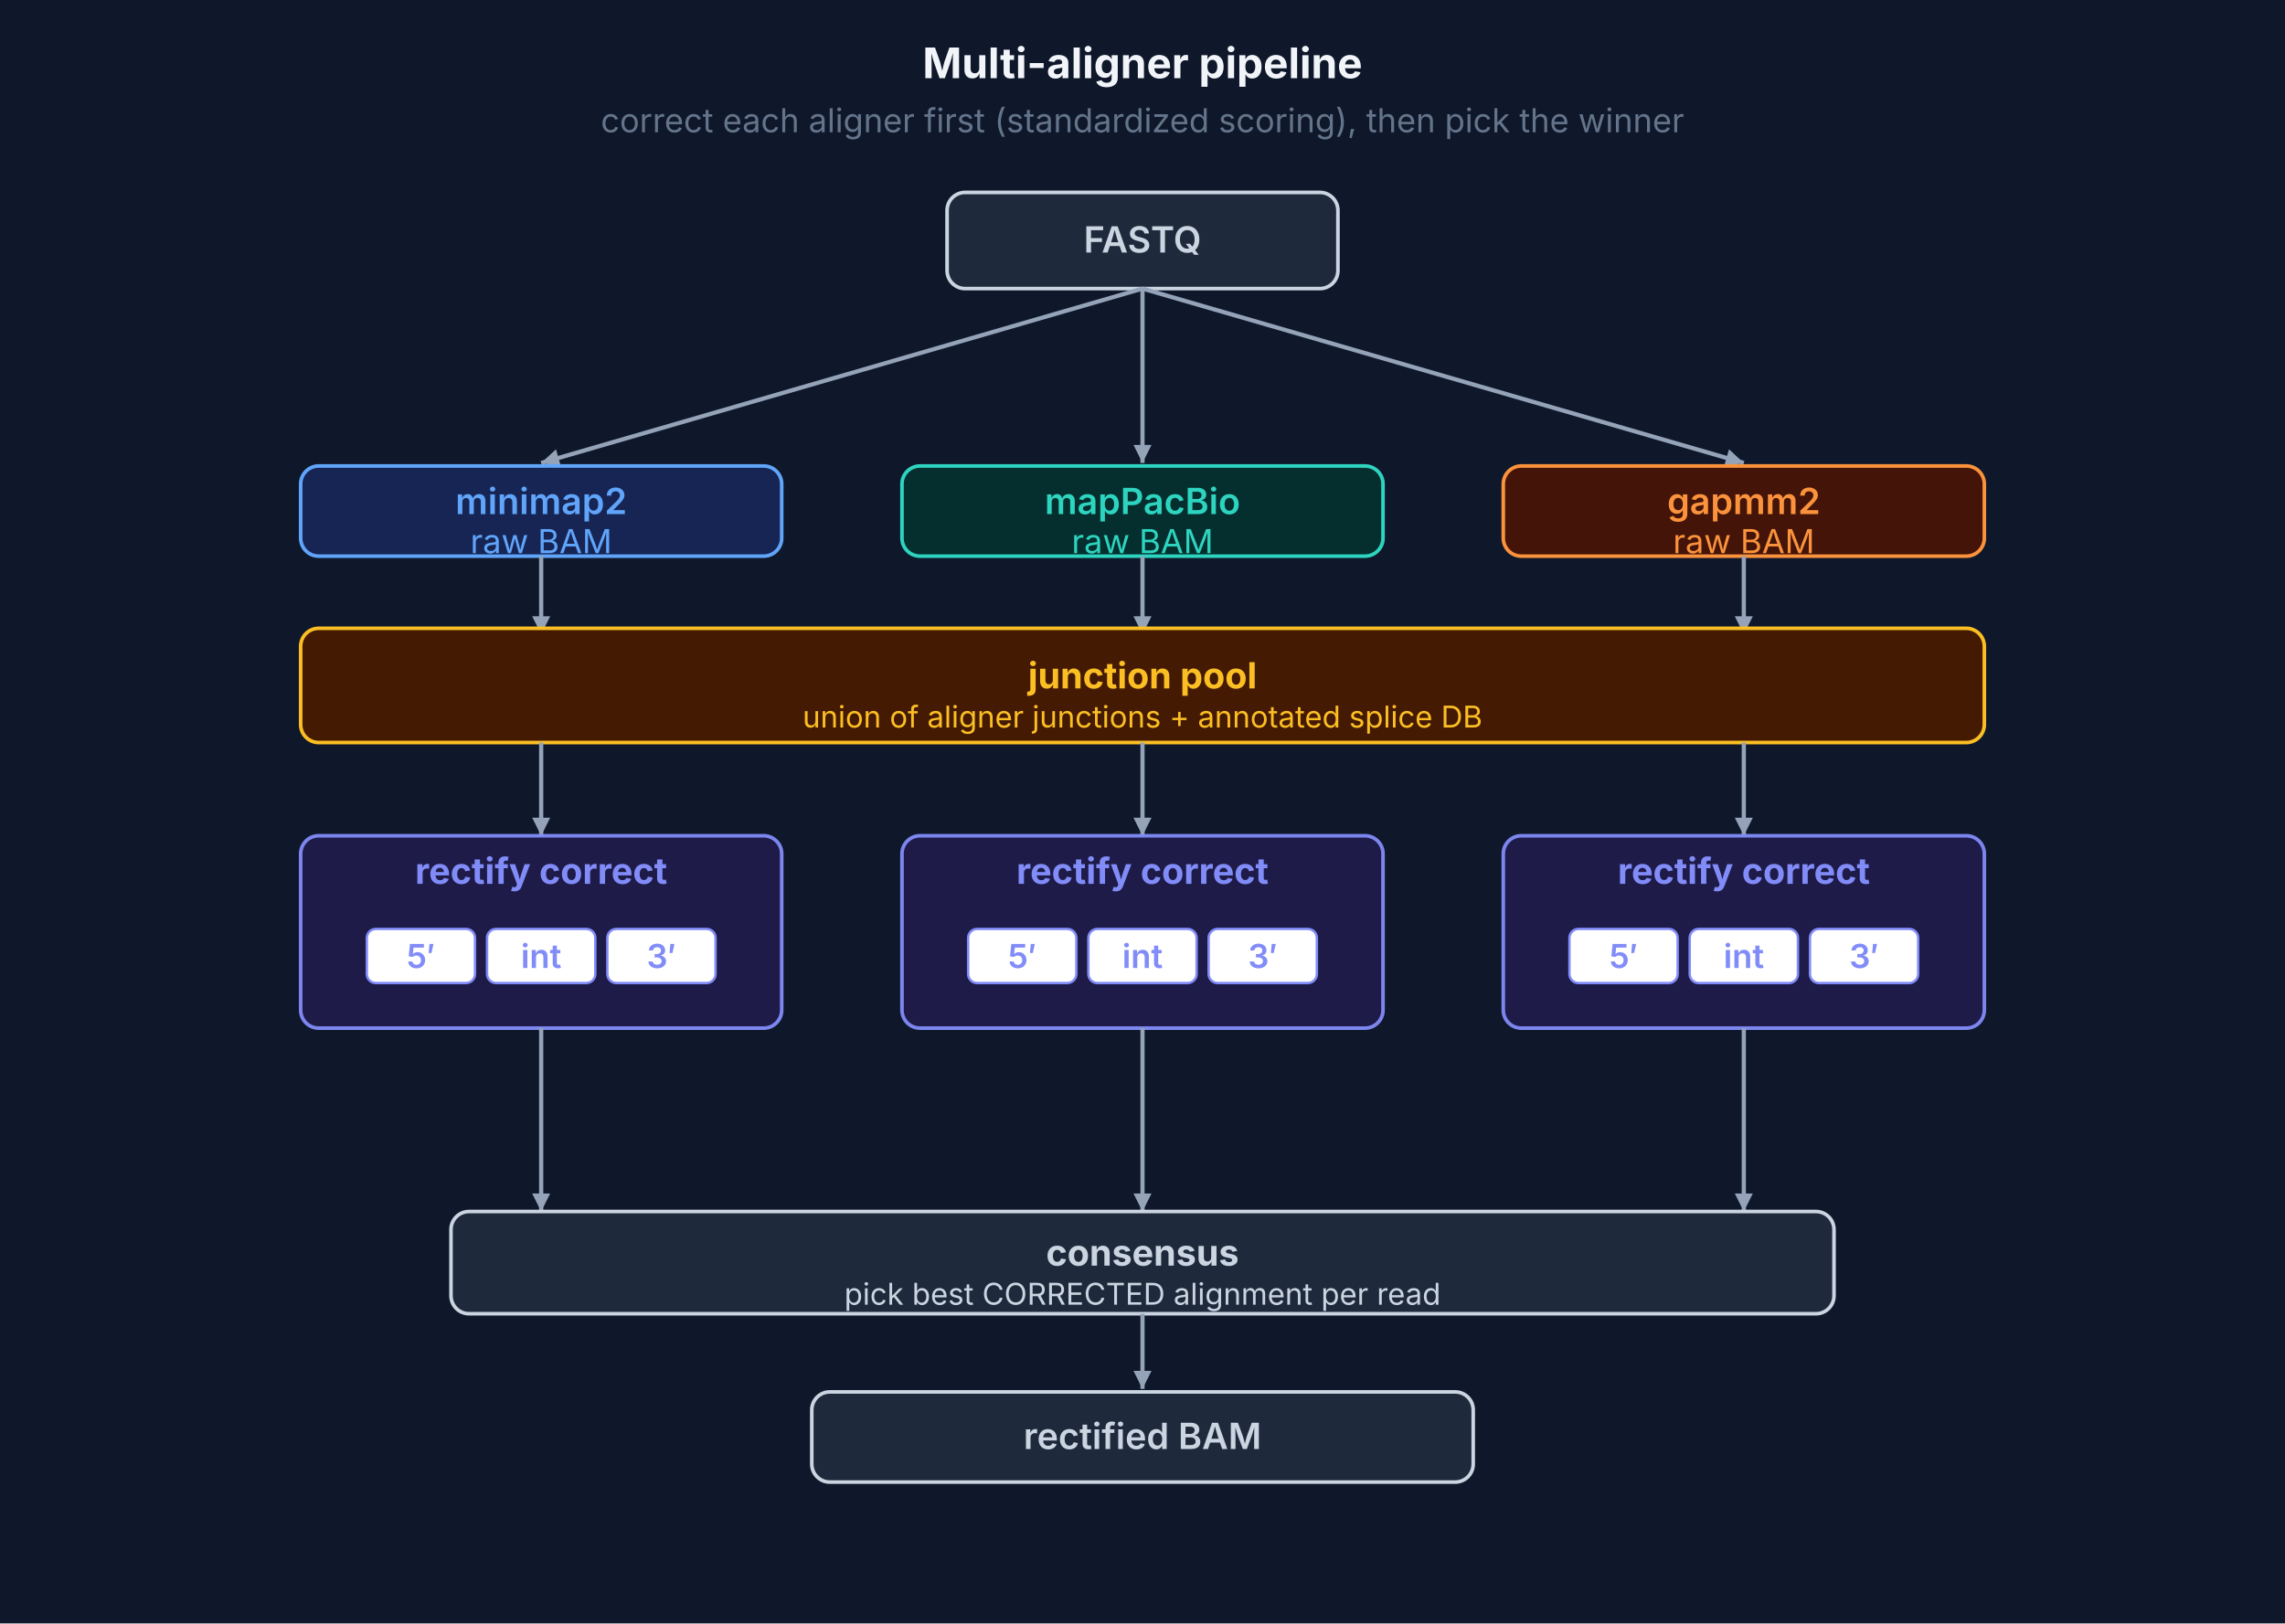
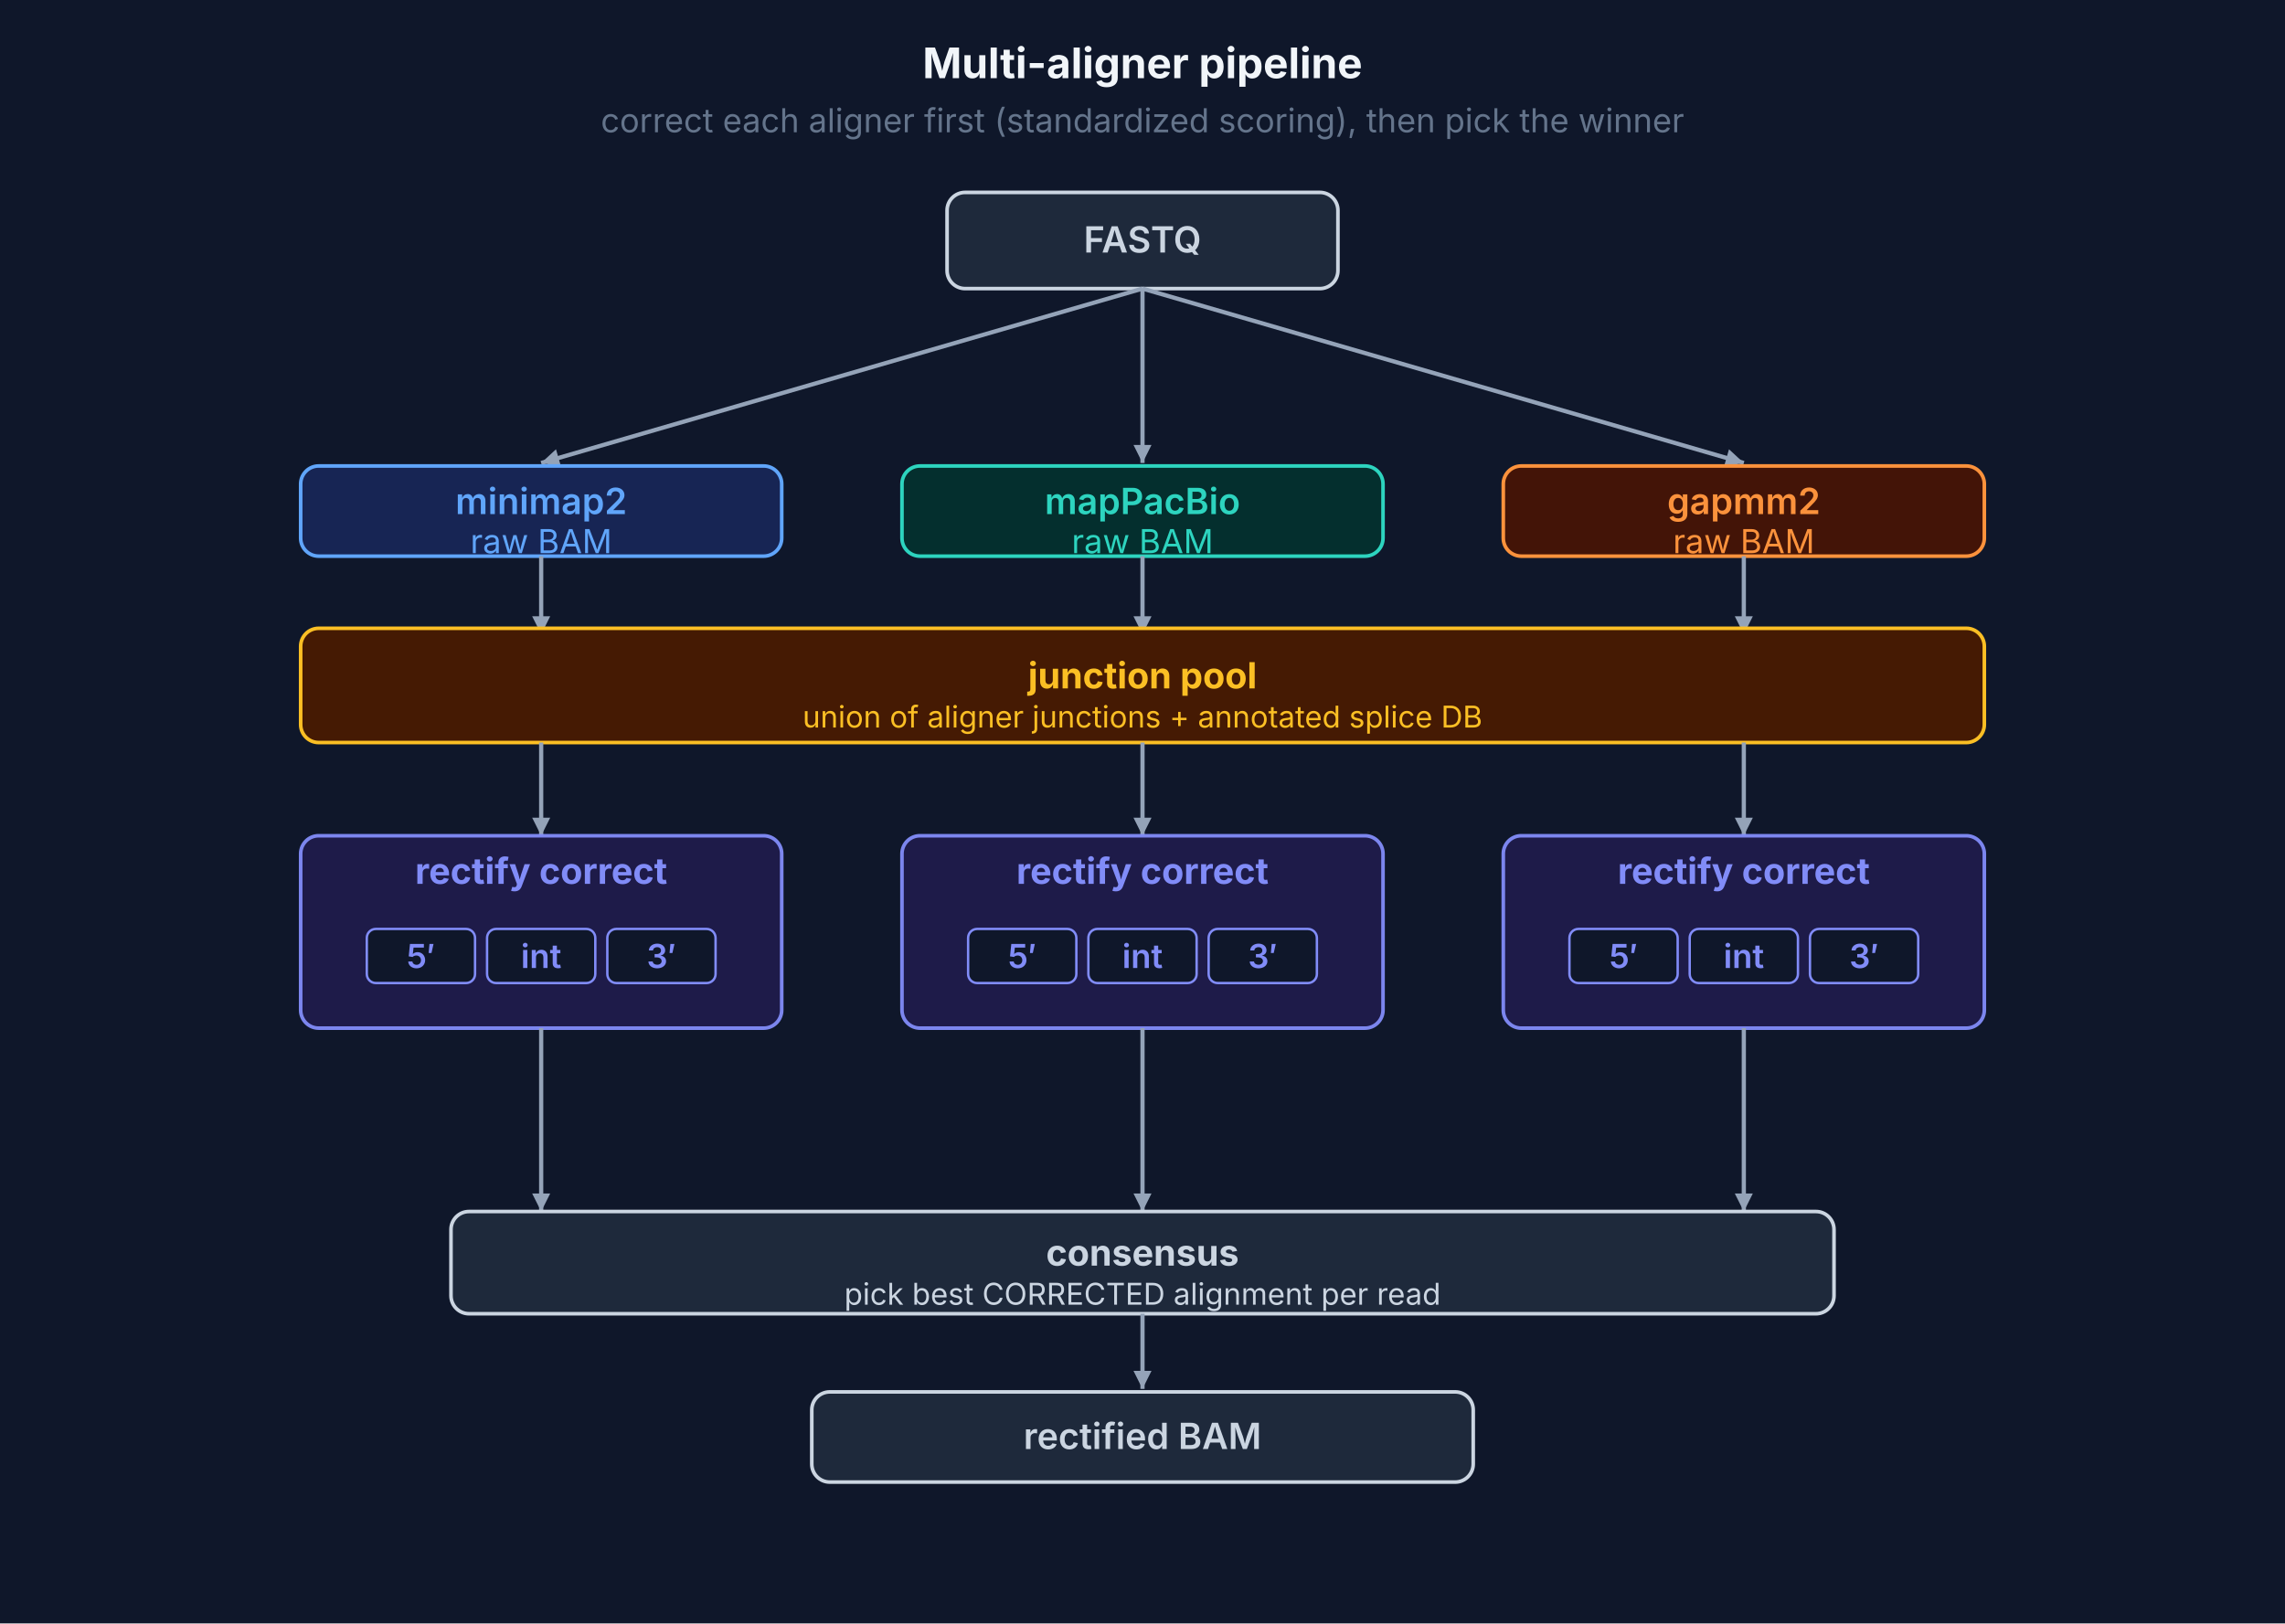
<svg xmlns="http://www.w3.org/2000/svg" width="760" height="540" viewBox="0 0 760 540">
  <defs>
    <marker id="arr" markerWidth="6" markerHeight="6" refX="6" refY="3" orient="auto" markerUnits="userSpaceOnUse">
      <path d="M0,0 L0,6 L6,3 z" fill="#94a3b8" />
    </marker>
  </defs>
  <rect fill="#0f172a" width="760" height="540" />
  <g font-family="Inter, Helvetica Neue, Helvetica, Arial, sans-serif">
    <text fill="#f1f5f9" font-size="14" font-weight="700" text-anchor="middle" x="380.0" y="26">Multi-aligner pipeline</text>
    <text fill="#64748b" font-size="11" font-weight="400" text-anchor="middle" x="380.0" y="44">correct each aligner first (standardized scoring), then pick the winner</text>
    <rect x="315.0" y="64.0" width="130" height="32" rx="6" fill="#1e293b" stroke="#cbd5e1" stroke-width="1.2" />
    <text fill="#cbd5e1" font-size="12" font-weight="600" text-anchor="middle" x="380.0" y="84">FASTQ</text>
    <line x1="380.0" y1="96" x2="180" y2="154" stroke="#94a3b8" stroke-width="1.4" marker-end="url(#arr)" />
    <line x1="380.0" y1="96" x2="380" y2="154" stroke="#94a3b8" stroke-width="1.4" marker-end="url(#arr)" />
    <line x1="380.0" y1="96" x2="580" y2="154" stroke="#94a3b8" stroke-width="1.4" marker-end="url(#arr)" />
    <rect x="100.0" y="155.0" width="160" height="30" rx="6" fill="#172554" stroke="#60a5fa" stroke-width="1.2" />
    <text fill="#60a5fa" font-size="12" font-weight="600" text-anchor="middle" x="180" y="171">minimap2</text>
    <text fill="#60a5fa" font-size="11" font-weight="400" text-anchor="middle" x="180" y="184">raw BAM</text>
    <line x1="180" y1="185" x2="180" y2="211" stroke="#94a3b8" stroke-width="1.4" marker-end="url(#arr)" />
    <rect x="300.0" y="155.0" width="160" height="30" rx="6" fill="#042f2e" stroke="#2dd4bf" stroke-width="1.2" />
    <text fill="#2dd4bf" font-size="12" font-weight="600" text-anchor="middle" x="380" y="171">mapPacBio</text>
    <text fill="#2dd4bf" font-size="11" font-weight="400" text-anchor="middle" x="380" y="184">raw BAM</text>
    <line x1="380" y1="185" x2="380" y2="211" stroke="#94a3b8" stroke-width="1.4" marker-end="url(#arr)" />
    <rect x="500.0" y="155.0" width="160" height="30" rx="6" fill="#431407" stroke="#fb923c" stroke-width="1.2" />
    <text fill="#fb923c" font-size="12" font-weight="600" text-anchor="middle" x="580" y="171">gapmm2</text>
    <text fill="#fb923c" font-size="11" font-weight="400" text-anchor="middle" x="580" y="184">raw BAM</text>
    <line x1="580" y1="185" x2="580" y2="211" stroke="#94a3b8" stroke-width="1.4" marker-end="url(#arr)" />
    <rect x="100.0" y="209.0" width="560" height="38" rx="6" fill="#451a03" stroke="#fbbf24" stroke-width="1.2" />
    <text fill="#fbbf24" font-size="12" font-weight="700" text-anchor="middle" x="380.0" y="229">junction pool</text>
    <text fill="#fbbf24" font-size="10" font-weight="400" text-anchor="middle" x="380.0" y="242">union of aligner junctions  +  annotated splice DB</text>
    <line x1="180" y1="247" x2="180" y2="278" stroke="#94a3b8" stroke-width="1.4" marker-end="url(#arr)" />
    <line x1="380" y1="247" x2="380" y2="278" stroke="#94a3b8" stroke-width="1.4" marker-end="url(#arr)" />
    <line x1="580" y1="247" x2="580" y2="278" stroke="#94a3b8" stroke-width="1.4" marker-end="url(#arr)" />
    <rect x="100.0" y="278.0" width="160" height="64" rx="6" fill="#1e1b4b" stroke="#818cf8" stroke-width="1.2" opacity="0.95" />
    <text fill="#818cf8" font-size="12" font-weight="700" text-anchor="middle" x="180" y="294">rectify correct</text>
-     <rect x="122.0" y="309" width="36" height="18" rx="3" fill="#ffffff" stroke="#818cf8" stroke-width="0.8" />
+     <rect x="122.0" y="309" width="36" height="18" rx="3" fill="#0f172a" stroke="#818cf8" stroke-width="0.8" />
    <text fill="#818cf8" font-size="11" font-weight="600" text-anchor="middle" x="140.0" y="322">5′</text>
-     <rect x="162.0" y="309" width="36" height="18" rx="3" fill="#ffffff" stroke="#818cf8" stroke-width="0.8" />
+     <rect x="162.0" y="309" width="36" height="18" rx="3" fill="#0f172a" stroke="#818cf8" stroke-width="0.8" />
    <text fill="#818cf8" font-size="11" font-weight="600" text-anchor="middle" x="180.0" y="322">int</text>
-     <rect x="202.0" y="309" width="36" height="18" rx="3" fill="#ffffff" stroke="#818cf8" stroke-width="0.8" />
+     <rect x="202.0" y="309" width="36" height="18" rx="3" fill="#0f172a" stroke="#818cf8" stroke-width="0.8" />
    <text fill="#818cf8" font-size="11" font-weight="600" text-anchor="middle" x="220.0" y="322">3′</text>
    <line x1="180" y1="342.0" x2="180" y2="403" stroke="#94a3b8" stroke-width="1.4" marker-end="url(#arr)" />
    <rect x="300.0" y="278.0" width="160" height="64" rx="6" fill="#1e1b4b" stroke="#818cf8" stroke-width="1.2" opacity="0.95" />
    <text fill="#818cf8" font-size="12" font-weight="700" text-anchor="middle" x="380" y="294">rectify correct</text>
-     <rect x="322.0" y="309" width="36" height="18" rx="3" fill="#ffffff" stroke="#818cf8" stroke-width="0.8" />
+     <rect x="322.0" y="309" width="36" height="18" rx="3" fill="#0f172a" stroke="#818cf8" stroke-width="0.8" />
    <text fill="#818cf8" font-size="11" font-weight="600" text-anchor="middle" x="340.0" y="322">5′</text>
-     <rect x="362.0" y="309" width="36" height="18" rx="3" fill="#ffffff" stroke="#818cf8" stroke-width="0.8" />
+     <rect x="362.0" y="309" width="36" height="18" rx="3" fill="#0f172a" stroke="#818cf8" stroke-width="0.8" />
    <text fill="#818cf8" font-size="11" font-weight="600" text-anchor="middle" x="380.0" y="322">int</text>
-     <rect x="402.0" y="309" width="36" height="18" rx="3" fill="#ffffff" stroke="#818cf8" stroke-width="0.8" />
+     <rect x="402.0" y="309" width="36" height="18" rx="3" fill="#0f172a" stroke="#818cf8" stroke-width="0.8" />
    <text fill="#818cf8" font-size="11" font-weight="600" text-anchor="middle" x="420.0" y="322">3′</text>
    <line x1="380" y1="342.0" x2="380" y2="403" stroke="#94a3b8" stroke-width="1.4" marker-end="url(#arr)" />
    <rect x="500.0" y="278.0" width="160" height="64" rx="6" fill="#1e1b4b" stroke="#818cf8" stroke-width="1.2" opacity="0.95" />
    <text fill="#818cf8" font-size="12" font-weight="700" text-anchor="middle" x="580" y="294">rectify correct</text>
-     <rect x="522.0" y="309" width="36" height="18" rx="3" fill="#ffffff" stroke="#818cf8" stroke-width="0.8" />
+     <rect x="522.0" y="309" width="36" height="18" rx="3" fill="#0f172a" stroke="#818cf8" stroke-width="0.8" />
    <text fill="#818cf8" font-size="11" font-weight="600" text-anchor="middle" x="540.0" y="322">5′</text>
-     <rect x="562.0" y="309" width="36" height="18" rx="3" fill="#ffffff" stroke="#818cf8" stroke-width="0.8" />
+     <rect x="562.0" y="309" width="36" height="18" rx="3" fill="#0f172a" stroke="#818cf8" stroke-width="0.8" />
    <text fill="#818cf8" font-size="11" font-weight="600" text-anchor="middle" x="580.0" y="322">int</text>
-     <rect x="602.0" y="309" width="36" height="18" rx="3" fill="#ffffff" stroke="#818cf8" stroke-width="0.8" />
+     <rect x="602.0" y="309" width="36" height="18" rx="3" fill="#0f172a" stroke="#818cf8" stroke-width="0.8" />
    <text fill="#818cf8" font-size="11" font-weight="600" text-anchor="middle" x="620.0" y="322">3′</text>
    <line x1="580" y1="342.0" x2="580" y2="403" stroke="#94a3b8" stroke-width="1.4" marker-end="url(#arr)" />
    <rect x="150.0" y="403.0" width="460" height="34" rx="6" fill="#1e293b" stroke="#cbd5e1" stroke-width="1.2" />
    <text fill="#cbd5e1" font-size="12" font-weight="700" text-anchor="middle" x="380.0" y="421">consensus</text>
    <text fill="#cbd5e1" font-size="10" font-weight="400" text-anchor="middle" x="380.0" y="434">pick best CORRECTED alignment per read</text>
    <line x1="380.0" y1="437" x2="380.0" y2="462" stroke="#94a3b8" stroke-width="1.4" marker-end="url(#arr)" />
    <rect x="270.0" y="463.0" width="220" height="30" rx="6" fill="#1e293b" stroke="#cbd5e1" stroke-width="1.2" />
    <text fill="#cbd5e1" font-size="12" font-weight="600" text-anchor="middle" x="380.0" y="482">rectified BAM</text>
  </g>
</svg>
